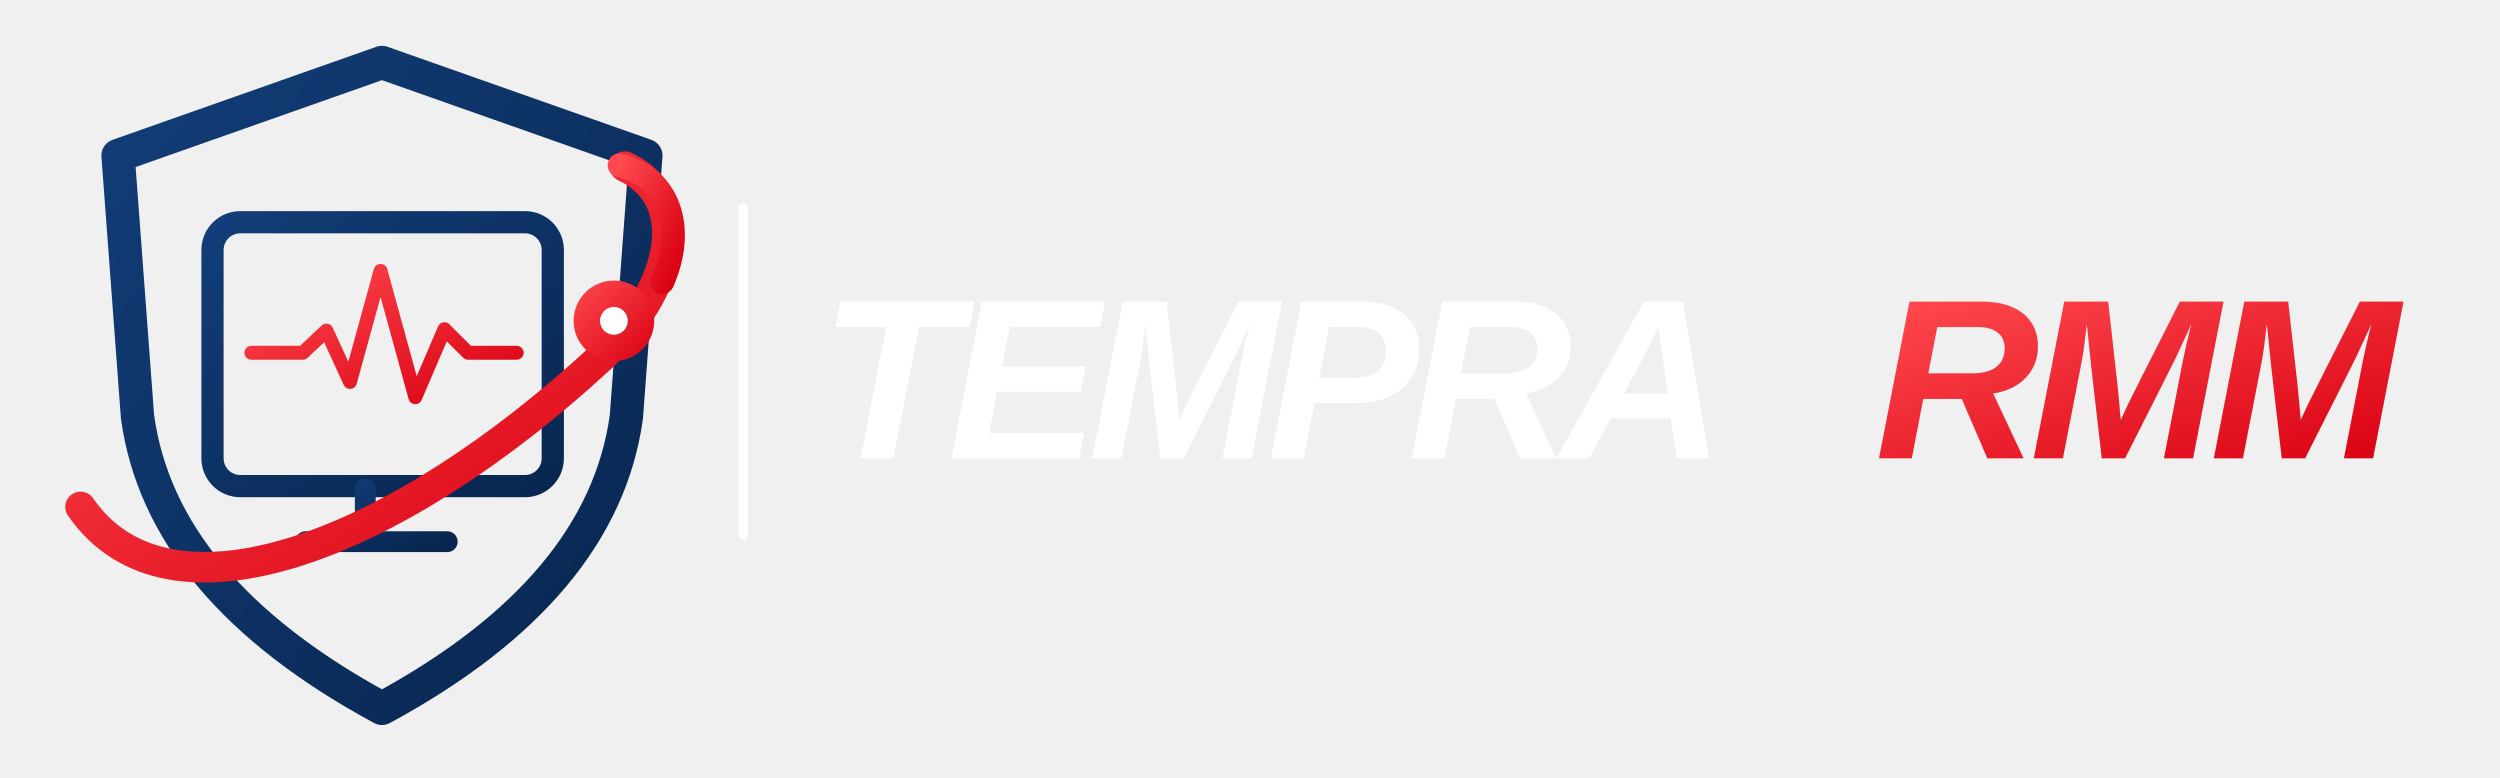
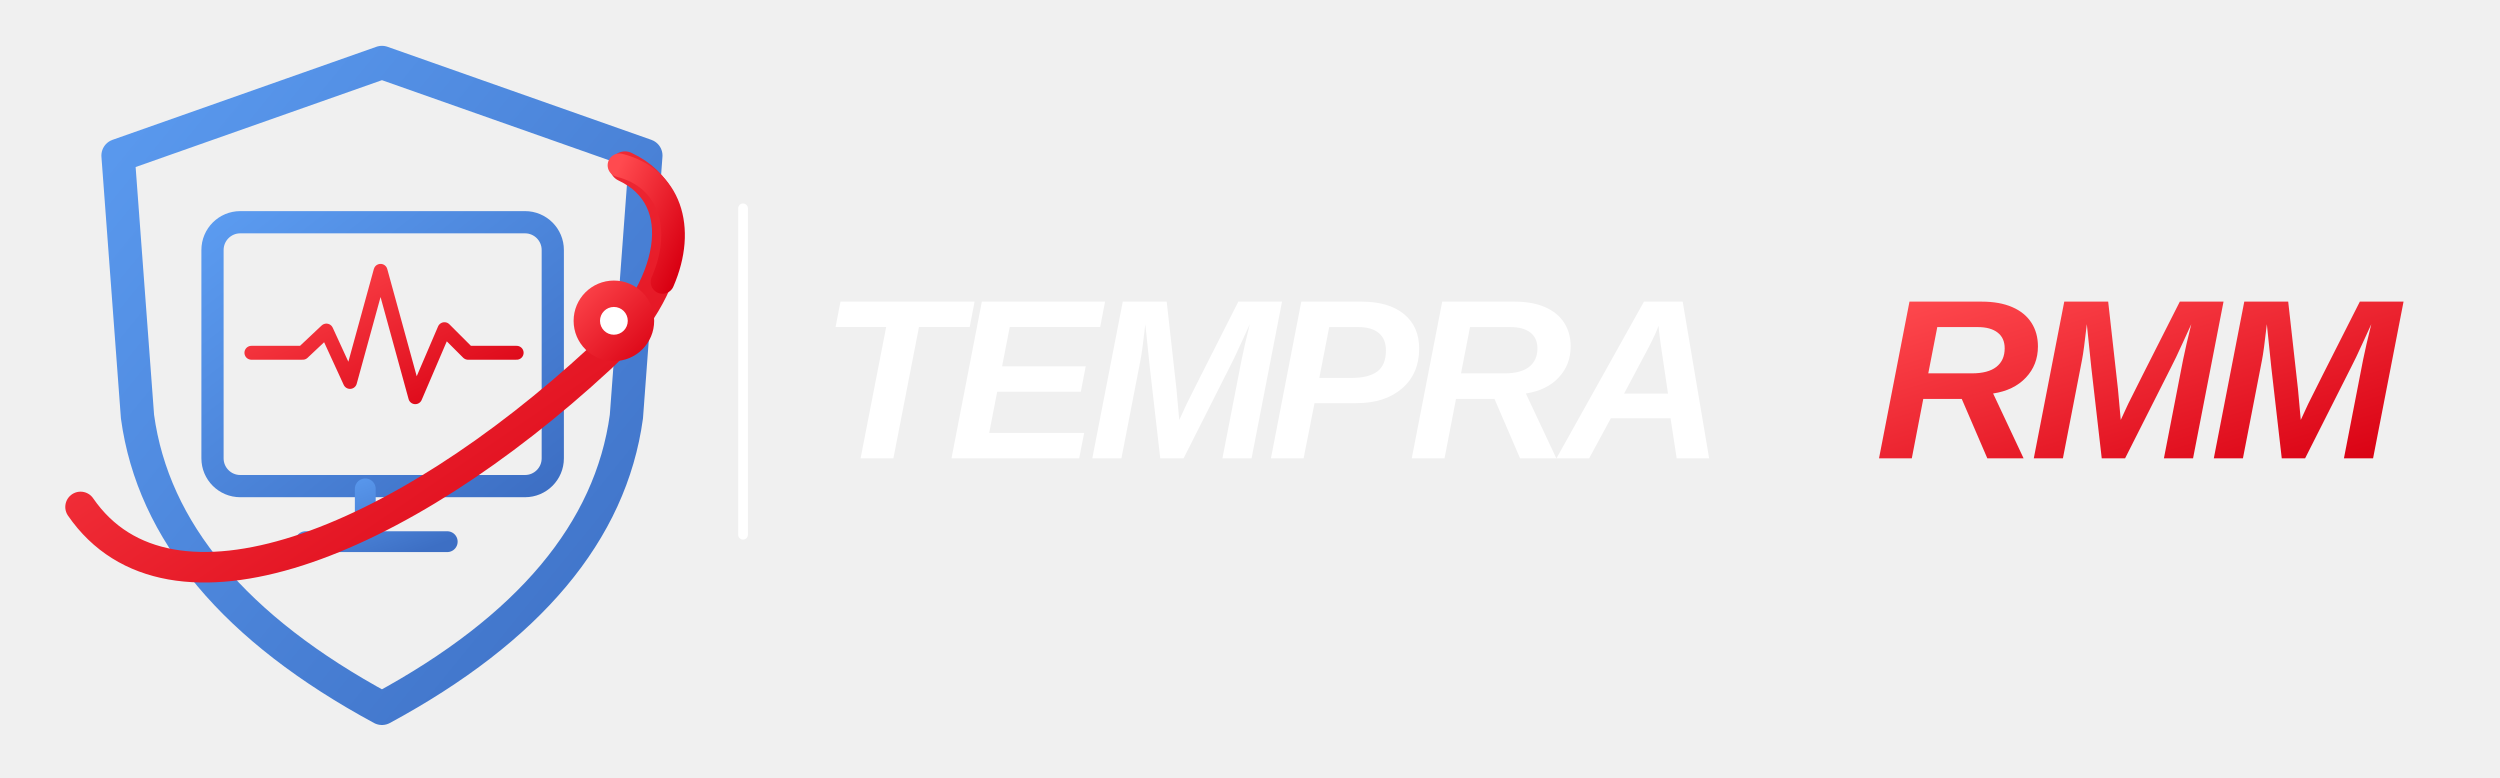
<svg xmlns="http://www.w3.org/2000/svg" width="1800" height="560" viewBox="0 0 1800 560" role="img" aria-label="Tempra RMM">
  <defs>
    <linearGradient id="navy" x1="0" y1="0" x2="1" y2="1">
-       <stop offset="0" stop-color="#123D78" />
-       <stop offset="1" stop-color="#08264F" />
+       <stop offset="0" stop-color="#5B9BF0" />
+       <stop offset="1" stop-color="#3D6FC4" />
    </linearGradient>
    <linearGradient id="red" x1="0" y1="0" x2="1" y2="1">
      <stop offset="0" stop-color="#FF4A4F" />
      <stop offset="1" stop-color="#D90012" />
    </linearGradient>
  </defs>
  <path d="M275 45 L465 112 L451 300 Q434 424 275 510 Q116 424 99 300 L85 112 Z" fill="none" stroke="url(#navy)" stroke-width="24" stroke-linejoin="round" />
  <rect x="153" y="160" width="245" height="190" rx="20" fill="none" stroke="url(#navy)" stroke-width="16" />
  <path d="M263 352 L263 390 L220 390 M263 390 L322 390" fill="none" stroke="url(#navy)" stroke-width="15" stroke-linecap="round" />
  <path d="M181 254 H218 L235 238 L252 275 L274 195 L299 286 L320 237 L337 254 H372" fill="none" stroke="url(#red)" stroke-width="10" stroke-linecap="round" stroke-linejoin="round" />
  <path d="M58 365 C122 458 287 392 432 258 C486 208 499 143 450 120" fill="none" stroke="url(#red)" stroke-width="22" stroke-linecap="round" />
  <path d="M446 119 C482 128 494 164 477 203" fill="none" stroke="url(#red)" stroke-width="17" stroke-linecap="round" />
  <circle cx="442" cy="231" r="29" fill="url(#red)" />
  <circle cx="442" cy="231" r="10" fill="#FFFFFF" />
  <path d="M535 150 V385" stroke="#FFFFFF" stroke-width="7" stroke-linecap="round" />
  <text x="590" y="330" fill="#FFFFFF" font-family="Arial, Helvetica, sans-serif" font-size="164" font-weight="900" font-style="italic" letter-spacing="-8">TEMPRA</text>
  <text x="1350" y="330" fill="url(#red)" font-family="Arial, Helvetica, sans-serif" font-size="164" font-weight="900" font-style="italic" letter-spacing="-7">RMM</text>
</svg>
